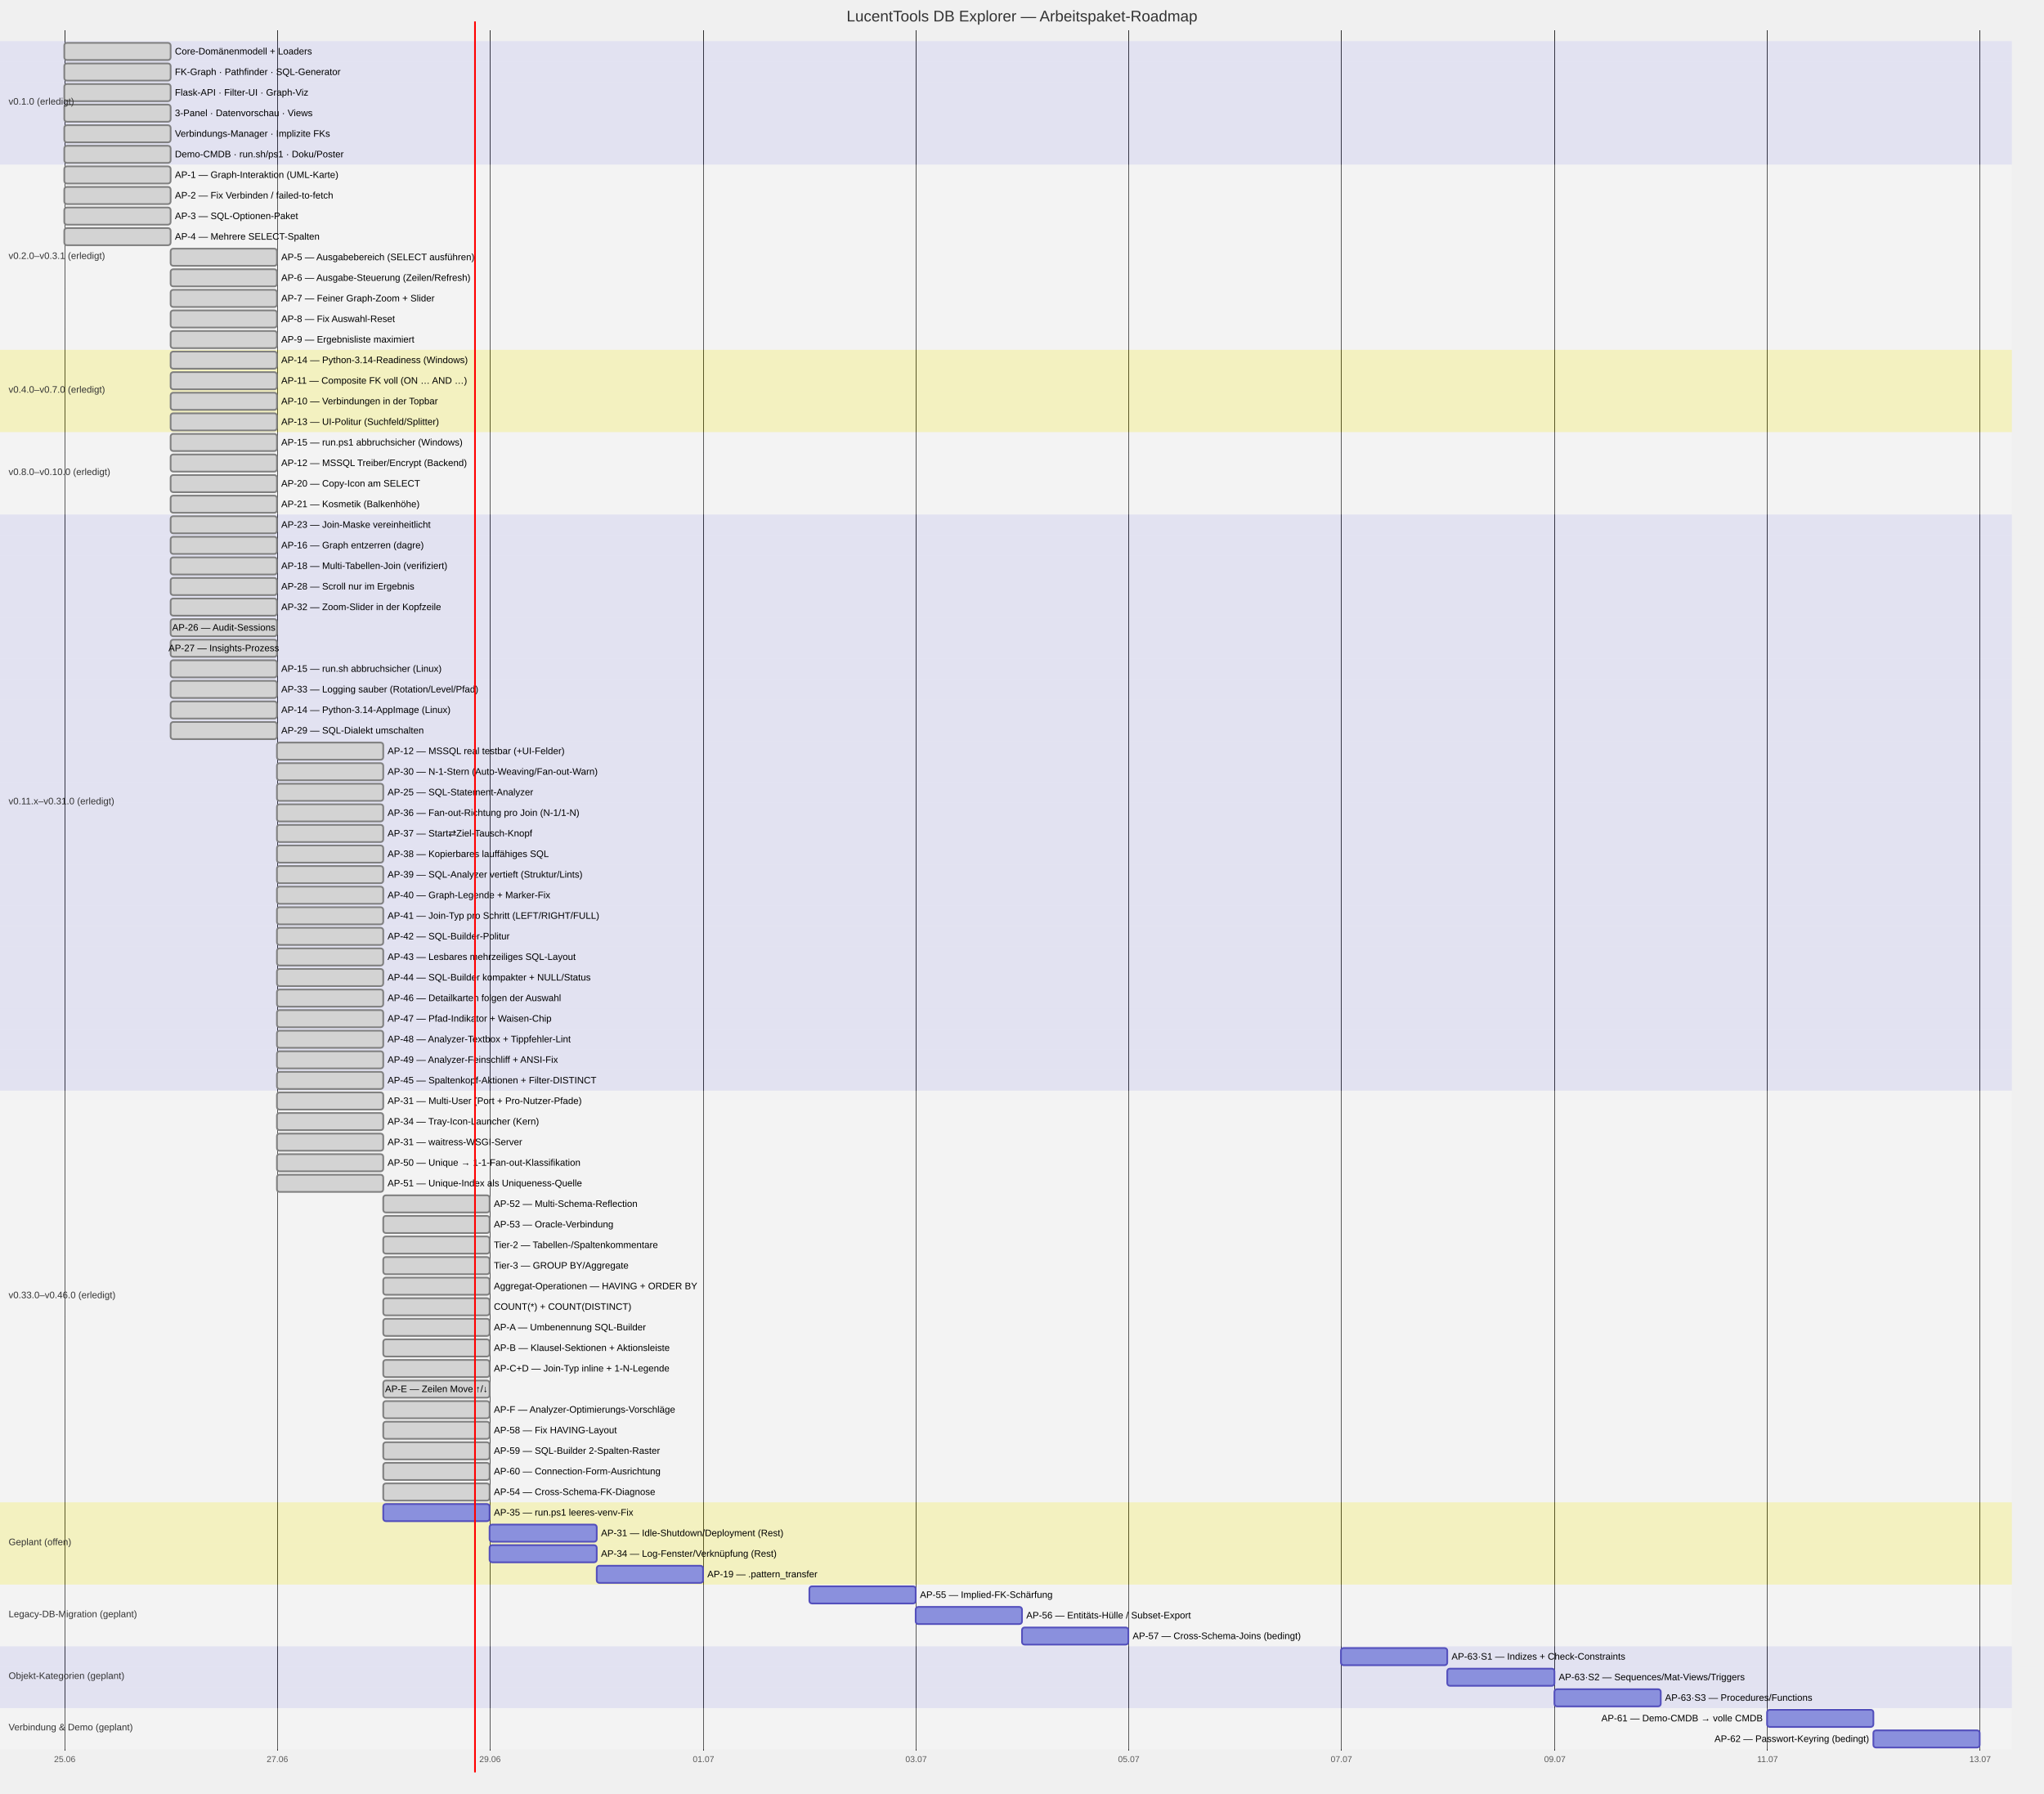
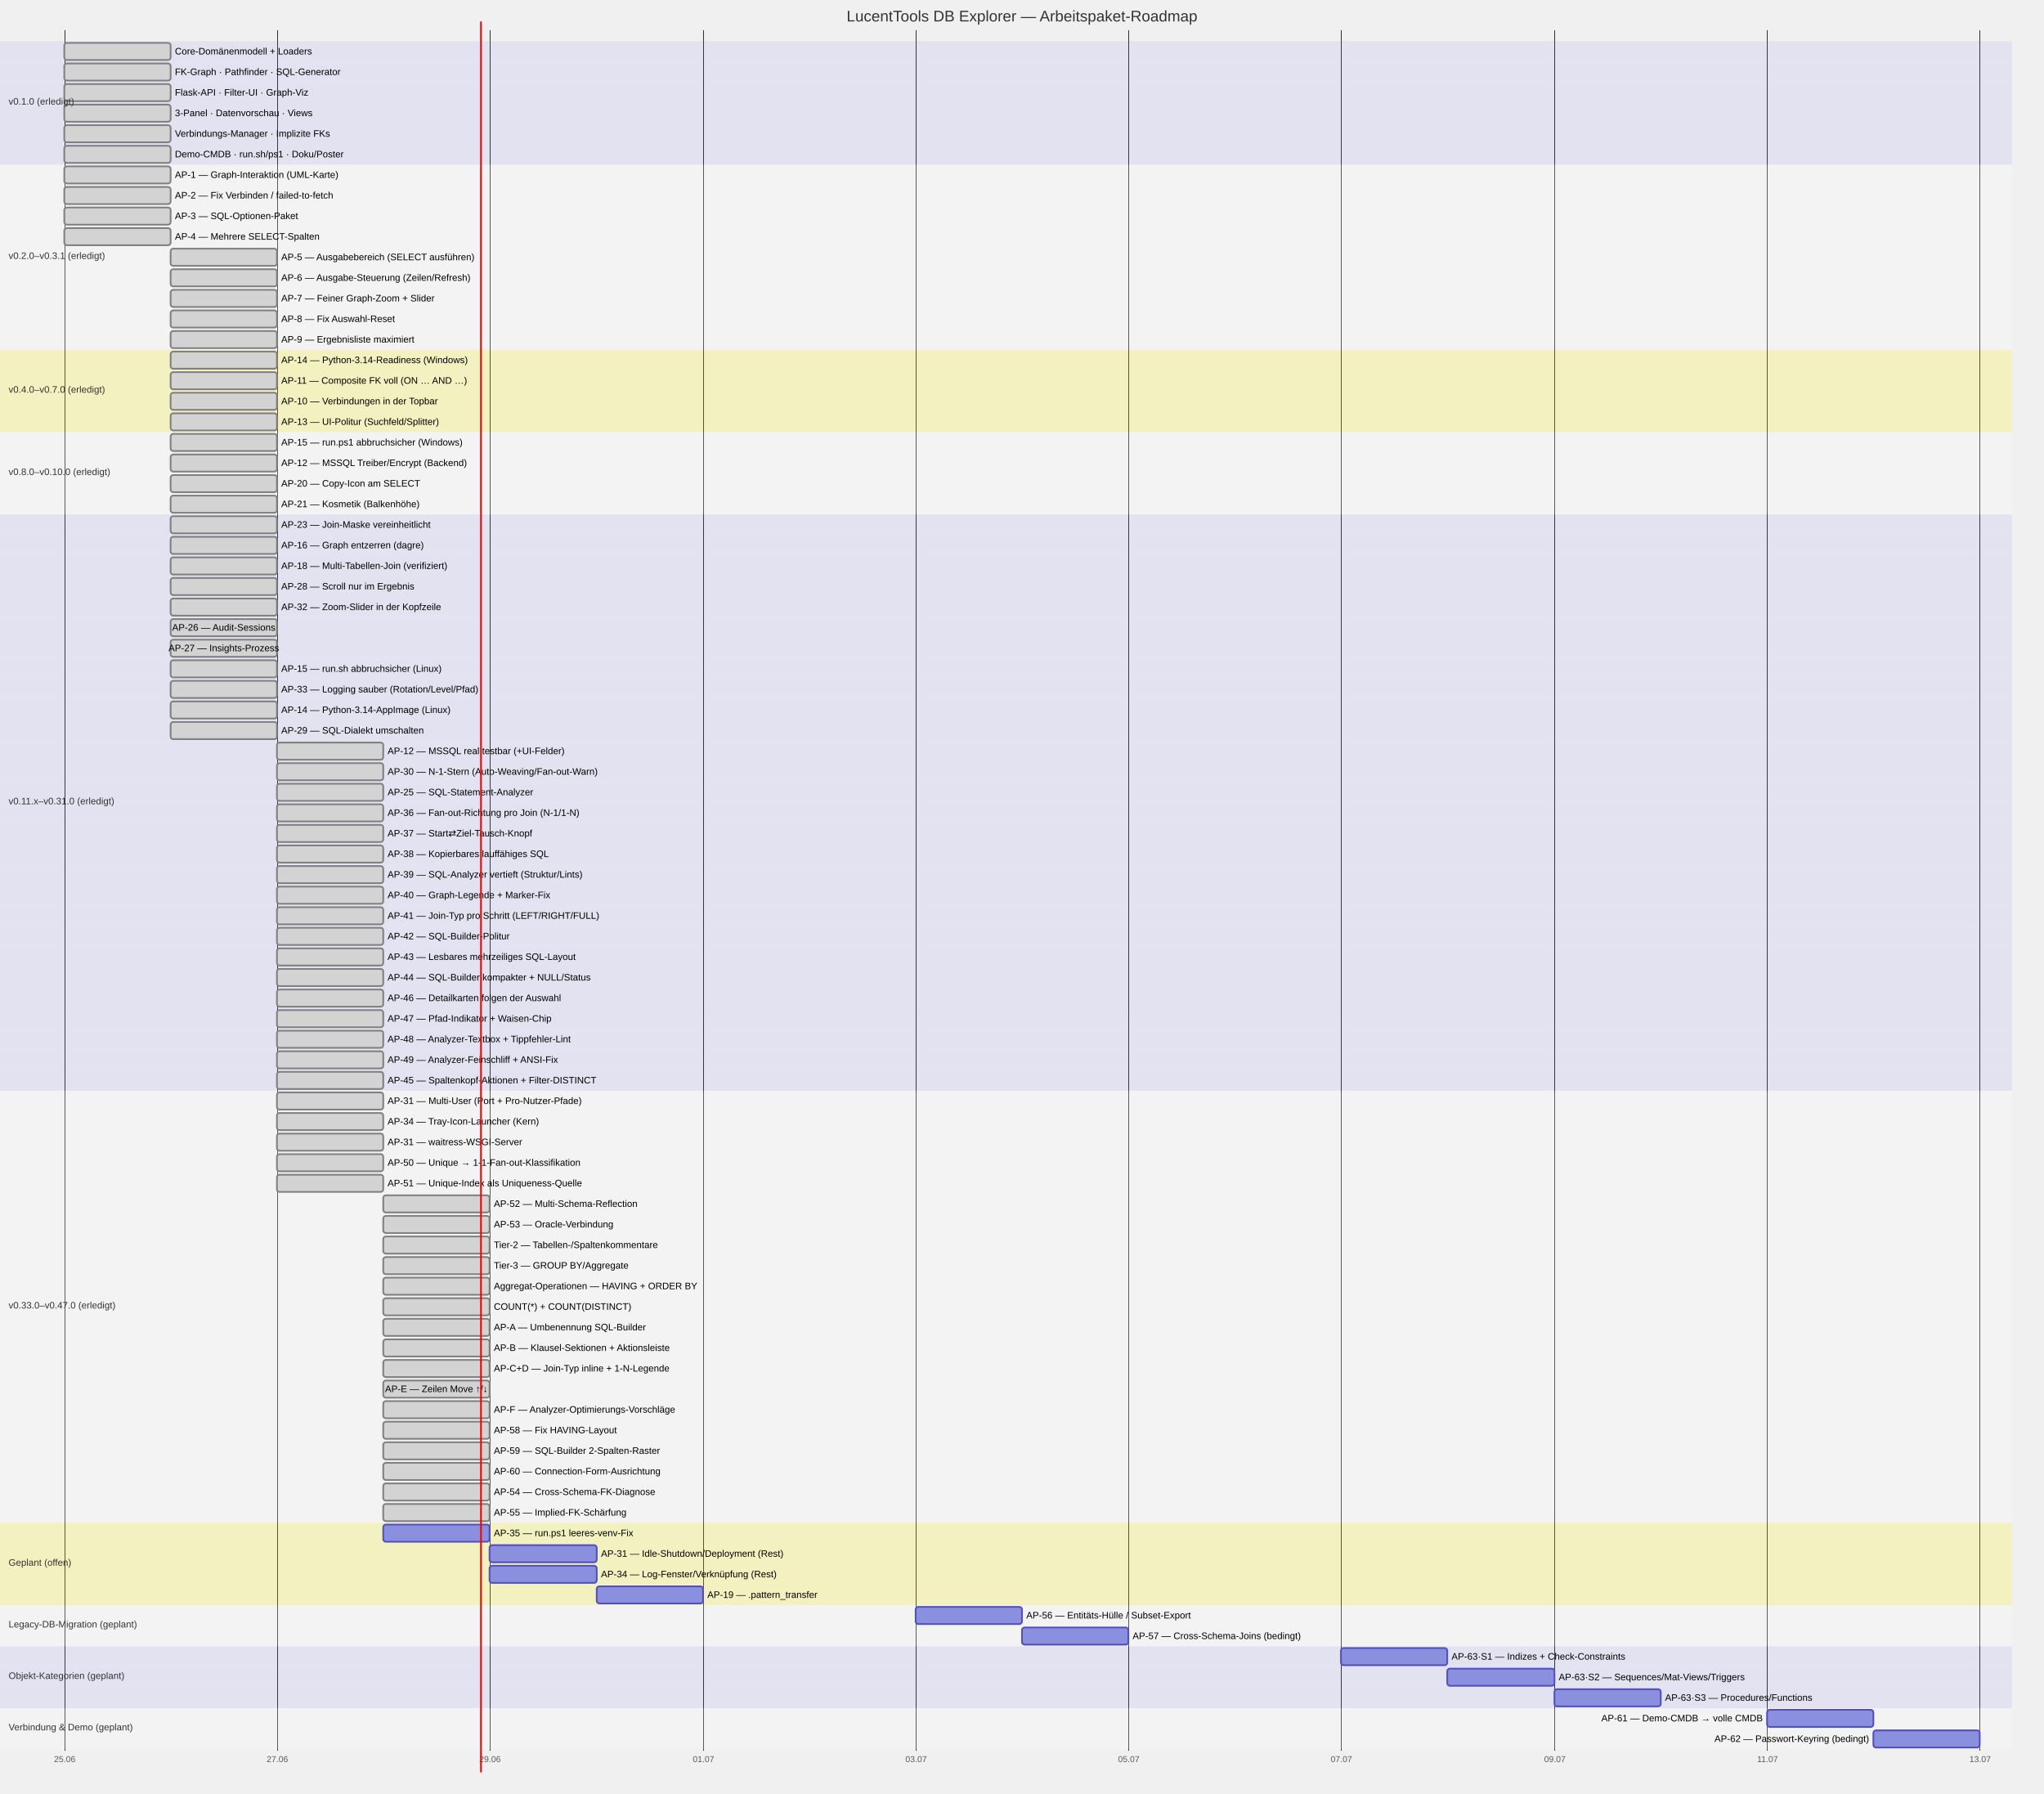
<svg xmlns="http://www.w3.org/2000/svg" id="my-svg" width="2384" viewBox="0 0 2384 2092" style="max-width: 2384px; background-color: transparent;" role="graphics-document document" aria-roledescription="gantt">
  <style>#my-svg{font-family:"trebuchet ms",verdana,arial,sans-serif;font-size:16px;fill:#333;}@keyframes edge-animation-frame{from{stroke-dashoffset:0;}}@keyframes dash{to{stroke-dashoffset:0;}}#my-svg .edge-animation-slow{stroke-dasharray:9,5!important;stroke-dashoffset:900;animation:dash 50s linear infinite;stroke-linecap:round;}#my-svg .edge-animation-fast{stroke-dasharray:9,5!important;stroke-dashoffset:900;animation:dash 20s linear infinite;stroke-linecap:round;}#my-svg .error-icon{fill:#552222;}#my-svg .error-text{fill:#552222;stroke:#552222;}#my-svg .edge-thickness-normal{stroke-width:1px;}#my-svg .edge-thickness-thick{stroke-width:3.5px;}#my-svg .edge-pattern-solid{stroke-dasharray:0;}#my-svg .edge-thickness-invisible{stroke-width:0;fill:none;}#my-svg .edge-pattern-dashed{stroke-dasharray:3;}#my-svg .edge-pattern-dotted{stroke-dasharray:2;}#my-svg .marker{fill:#333333;stroke:#333333;}#my-svg .marker.cross{stroke:#333333;}#my-svg svg{font-family:"trebuchet ms",verdana,arial,sans-serif;font-size:16px;}#my-svg p{margin:0;}#my-svg .mermaid-main-font{font-family:"trebuchet ms",verdana,arial,sans-serif;}#my-svg .exclude-range{fill:#eeeeee;}#my-svg .section{stroke:none;opacity:0.2;}#my-svg .section0{fill:rgba(102, 102, 255, 0.49);}#my-svg .section2{fill:#fff400;}#my-svg .section1,#my-svg .section3{fill:white;opacity:0.2;}#my-svg .sectionTitle0{fill:#333;}#my-svg .sectionTitle1{fill:#333;}#my-svg .sectionTitle2{fill:#333;}#my-svg .sectionTitle3{fill:#333;}#my-svg .sectionTitle{text-anchor:start;font-family:"trebuchet ms",verdana,arial,sans-serif;}#my-svg .grid .tick{stroke:lightgrey;opacity:0.8;shape-rendering:crispEdges;}#my-svg .grid .tick text{font-family:"trebuchet ms",verdana,arial,sans-serif;fill:#333;}#my-svg .grid path{stroke-width:0;}#my-svg .today{fill:none;stroke:red;stroke-width:2px;}#my-svg .task{stroke-width:2;}#my-svg .taskText{text-anchor:middle;font-family:"trebuchet ms",verdana,arial,sans-serif;}#my-svg .taskTextOutsideRight{fill:black;text-anchor:start;font-family:"trebuchet ms",verdana,arial,sans-serif;}#my-svg .taskTextOutsideLeft{fill:black;text-anchor:end;}#my-svg .task.clickable{cursor:pointer;}#my-svg .taskText.clickable{cursor:pointer;fill:#003163!important;font-weight:bold;}#my-svg .taskTextOutsideLeft.clickable{cursor:pointer;fill:#003163!important;font-weight:bold;}#my-svg .taskTextOutsideRight.clickable{cursor:pointer;fill:#003163!important;font-weight:bold;}#my-svg .taskText0,#my-svg .taskText1,#my-svg .taskText2,#my-svg .taskText3{fill:white;}#my-svg .task0,#my-svg .task1,#my-svg .task2,#my-svg .task3{fill:#8a90dd;stroke:#534fbc;}#my-svg .taskTextOutside0,#my-svg .taskTextOutside2{fill:black;}#my-svg .taskTextOutside1,#my-svg .taskTextOutside3{fill:black;}#my-svg .active0,#my-svg .active1,#my-svg .active2,#my-svg .active3{fill:#bfc7ff;stroke:#534fbc;}#my-svg .activeText0,#my-svg .activeText1,#my-svg .activeText2,#my-svg .activeText3{fill:black!important;}#my-svg .done0,#my-svg .done1,#my-svg .done2,#my-svg .done3{stroke:grey;fill:lightgrey;stroke-width:2;}#my-svg .doneText0,#my-svg .doneText1,#my-svg .doneText2,#my-svg .doneText3{fill:black!important;}#my-svg .doneText0.taskTextOutsideLeft,#my-svg .doneText0.taskTextOutsideRight,#my-svg .doneText1.taskTextOutsideLeft,#my-svg .doneText1.taskTextOutsideRight,#my-svg .doneText2.taskTextOutsideLeft,#my-svg .doneText2.taskTextOutsideRight,#my-svg .doneText3.taskTextOutsideLeft,#my-svg .doneText3.taskTextOutsideRight{fill:black!important;}#my-svg .crit0,#my-svg .crit1,#my-svg .crit2,#my-svg .crit3{stroke:#ff8888;fill:red;stroke-width:2;}#my-svg .activeCrit0,#my-svg .activeCrit1,#my-svg .activeCrit2,#my-svg .activeCrit3{stroke:#ff8888;fill:#bfc7ff;stroke-width:2;}#my-svg .doneCrit0,#my-svg .doneCrit1,#my-svg .doneCrit2,#my-svg .doneCrit3{stroke:#ff8888;fill:lightgrey;stroke-width:2;cursor:pointer;shape-rendering:crispEdges;}#my-svg .milestone{transform:rotate(45deg) scale(0.8,0.8);}#my-svg .milestoneText{font-style:italic;}#my-svg .doneCritText0,#my-svg .doneCritText1,#my-svg .doneCritText2,#my-svg .doneCritText3{fill:black!important;}#my-svg .doneCritText0.taskTextOutsideLeft,#my-svg .doneCritText0.taskTextOutsideRight,#my-svg .doneCritText1.taskTextOutsideLeft,#my-svg .doneCritText1.taskTextOutsideRight,#my-svg .doneCritText2.taskTextOutsideLeft,#my-svg .doneCritText2.taskTextOutsideRight,#my-svg .doneCritText3.taskTextOutsideLeft,#my-svg .doneCritText3.taskTextOutsideRight{fill:black!important;}#my-svg .vert{stroke:navy;}#my-svg .vertText{font-size:15px;text-anchor:middle;fill:navy!important;}#my-svg .activeCritText0,#my-svg .activeCritText1,#my-svg .activeCritText2,#my-svg .activeCritText3{fill:black!important;}#my-svg .titleText{text-anchor:middle;font-size:18px;fill:#333;font-family:"trebuchet ms",verdana,arial,sans-serif;}#my-svg .node .neo-node{stroke:#9370DB;}#my-svg [data-look="neo"].node rect,#my-svg [data-look="neo"].cluster rect,#my-svg [data-look="neo"].node polygon{stroke:#9370DB;filter:drop-shadow(1px 2px 2px rgba(185, 185, 185, 1));}#my-svg [data-look="neo"].node path{stroke:#9370DB;stroke-width:1px;}#my-svg [data-look="neo"].node .outer-path{filter:drop-shadow(1px 2px 2px rgba(185, 185, 185, 1));}#my-svg [data-look="neo"].node .neo-line path{stroke:#9370DB;filter:none;}#my-svg [data-look="neo"].node circle{stroke:#9370DB;filter:drop-shadow(1px 2px 2px rgba(185, 185, 185, 1));}#my-svg [data-look="neo"].node circle .state-start{fill:#000000;}#my-svg [data-look="neo"].icon-shape .icon{fill:#9370DB;filter:drop-shadow(1px 2px 2px rgba(185, 185, 185, 1));}#my-svg [data-look="neo"].icon-shape .icon-neo path{stroke:#9370DB;filter:drop-shadow(1px 2px 2px rgba(185, 185, 185, 1));}#my-svg :root{--mermaid-font-family:"trebuchet ms",verdana,arial,sans-serif;}</style>
  <g />
  <g class="grid" transform="translate(75, 2042)" fill="none" font-size="10" font-family="sans-serif" text-anchor="middle">
    <path class="domain" stroke="currentColor" d="M0.5,-2007V0.5H2234.5V-2007" />
    <g class="tick" opacity="1" transform="translate(0.5,0)">
      <line stroke="currentColor" y2="-2007" />
      <text fill="#000" y="3" dy="1em" stroke="none" font-size="10" style="text-anchor: middle;"> 25.06</text>
    </g>
    <g class="tick" opacity="1" transform="translate(248.5,0)">
      <line stroke="currentColor" y2="-2007" />
      <text fill="#000" y="3" dy="1em" stroke="none" font-size="10" style="text-anchor: middle;"> 27.06</text>
    </g>
    <g class="tick" opacity="1" transform="translate(496.5,0)">
      <line stroke="currentColor" y2="-2007" />
      <text fill="#000" y="3" dy="1em" stroke="none" font-size="10" style="text-anchor: middle;"> 29.06</text>
    </g>
    <g class="tick" opacity="1" transform="translate(745.5,0)">
      <line stroke="currentColor" y2="-2007" />
      <text fill="#000" y="3" dy="1em" stroke="none" font-size="10" style="text-anchor: middle;"> 01.07</text>
    </g>
    <g class="tick" opacity="1" transform="translate(993.5,0)">
      <line stroke="currentColor" y2="-2007" />
      <text fill="#000" y="3" dy="1em" stroke="none" font-size="10" style="text-anchor: middle;"> 03.07</text>
    </g>
    <g class="tick" opacity="1" transform="translate(1241.5,0)">
      <line stroke="currentColor" y2="-2007" />
      <text fill="#000" y="3" dy="1em" stroke="none" font-size="10" style="text-anchor: middle;"> 05.07</text>
    </g>
    <g class="tick" opacity="1" transform="translate(1489.5,0)">
      <line stroke="currentColor" y2="-2007" />
      <text fill="#000" y="3" dy="1em" stroke="none" font-size="10" style="text-anchor: middle;"> 07.07</text>
    </g>
    <g class="tick" opacity="1" transform="translate(1738.5,0)">
      <line stroke="currentColor" y2="-2007" />
      <text fill="#000" y="3" dy="1em" stroke="none" font-size="10" style="text-anchor: middle;"> 09.07</text>
    </g>
    <g class="tick" opacity="1" transform="translate(1986.5,0)">
      <line stroke="currentColor" y2="-2007" />
      <text fill="#000" y="3" dy="1em" stroke="none" font-size="10" style="text-anchor: middle;"> 11.07</text>
    </g>
    <g class="tick" opacity="1" transform="translate(2234.5,0)">
      <line stroke="currentColor" y2="-2007" />
      <text fill="#000" y="3" dy="1em" stroke="none" font-size="10" style="text-anchor: middle;"> 13.07</text>
    </g>
  </g>
  <g>
    <rect x="0" y="48" width="2346.5" height="24" class="section section0" />
    <rect x="0" y="72" width="2346.5" height="24" class="section section0" />
    <rect x="0" y="96" width="2346.5" height="24" class="section section0" />
    <rect x="0" y="120" width="2346.5" height="24" class="section section0" />
    <rect x="0" y="144" width="2346.5" height="24" class="section section0" />
    <rect x="0" y="168" width="2346.5" height="24" class="section section0" />
    <rect x="0" y="192" width="2346.5" height="24" class="section section1" />
    <rect x="0" y="216" width="2346.5" height="24" class="section section1" />
    <rect x="0" y="240" width="2346.5" height="24" class="section section1" />
    <rect x="0" y="264" width="2346.5" height="24" class="section section1" />
    <rect x="0" y="288" width="2346.5" height="24" class="section section1" />
    <rect x="0" y="312" width="2346.5" height="24" class="section section1" />
    <rect x="0" y="336" width="2346.5" height="24" class="section section1" />
    <rect x="0" y="360" width="2346.5" height="24" class="section section1" />
    <rect x="0" y="384" width="2346.5" height="24" class="section section1" />
    <rect x="0" y="408" width="2346.5" height="24" class="section section2" />
    <rect x="0" y="432" width="2346.5" height="24" class="section section2" />
    <rect x="0" y="456" width="2346.5" height="24" class="section section2" />
    <rect x="0" y="480" width="2346.5" height="24" class="section section2" />
    <rect x="0" y="504" width="2346.5" height="24" class="section section3" />
    <rect x="0" y="528" width="2346.5" height="24" class="section section3" />
    <rect x="0" y="552" width="2346.5" height="24" class="section section3" />
    <rect x="0" y="576" width="2346.5" height="24" class="section section3" />
    <rect x="0" y="600" width="2346.5" height="24" class="section section0" />
    <rect x="0" y="624" width="2346.5" height="24" class="section section0" />
    <rect x="0" y="648" width="2346.5" height="24" class="section section0" />
    <rect x="0" y="672" width="2346.5" height="24" class="section section0" />
    <rect x="0" y="696" width="2346.5" height="24" class="section section0" />
    <rect x="0" y="720" width="2346.5" height="24" class="section section0" />
    <rect x="0" y="744" width="2346.5" height="24" class="section section0" />
    <rect x="0" y="768" width="2346.5" height="24" class="section section0" />
    <rect x="0" y="792" width="2346.5" height="24" class="section section0" />
    <rect x="0" y="816" width="2346.5" height="24" class="section section0" />
    <rect x="0" y="840" width="2346.5" height="24" class="section section0" />
    <rect x="0" y="864" width="2346.5" height="24" class="section section0" />
    <rect x="0" y="888" width="2346.5" height="24" class="section section0" />
    <rect x="0" y="912" width="2346.5" height="24" class="section section0" />
    <rect x="0" y="936" width="2346.5" height="24" class="section section0" />
    <rect x="0" y="960" width="2346.5" height="24" class="section section0" />
    <rect x="0" y="984" width="2346.5" height="24" class="section section0" />
    <rect x="0" y="1008" width="2346.5" height="24" class="section section0" />
    <rect x="0" y="1032" width="2346.5" height="24" class="section section0" />
    <rect x="0" y="1056" width="2346.5" height="24" class="section section0" />
    <rect x="0" y="1080" width="2346.5" height="24" class="section section0" />
    <rect x="0" y="1104" width="2346.5" height="24" class="section section0" />
    <rect x="0" y="1128" width="2346.5" height="24" class="section section0" />
    <rect x="0" y="1152" width="2346.5" height="24" class="section section0" />
    <rect x="0" y="1176" width="2346.5" height="24" class="section section0" />
    <rect x="0" y="1200" width="2346.5" height="24" class="section section0" />
    <rect x="0" y="1224" width="2346.5" height="24" class="section section0" />
    <rect x="0" y="1248" width="2346.5" height="24" class="section section0" />
    <rect x="0" y="1272" width="2346.5" height="24" class="section section1" />
    <rect x="0" y="1296" width="2346.5" height="24" class="section section1" />
    <rect x="0" y="1320" width="2346.5" height="24" class="section section1" />
    <rect x="0" y="1344" width="2346.5" height="24" class="section section1" />
    <rect x="0" y="1368" width="2346.5" height="24" class="section section1" />
    <rect x="0" y="1392" width="2346.5" height="24" class="section section1" />
    <rect x="0" y="1416" width="2346.5" height="24" class="section section1" />
    <rect x="0" y="1440" width="2346.5" height="24" class="section section1" />
    <rect x="0" y="1464" width="2346.5" height="24" class="section section1" />
    <rect x="0" y="1488" width="2346.5" height="24" class="section section1" />
    <rect x="0" y="1512" width="2346.5" height="24" class="section section1" />
    <rect x="0" y="1536" width="2346.5" height="24" class="section section1" />
    <rect x="0" y="1560" width="2346.5" height="24" class="section section1" />
    <rect x="0" y="1584" width="2346.5" height="24" class="section section1" />
    <rect x="0" y="1608" width="2346.5" height="24" class="section section1" />
    <rect x="0" y="1632" width="2346.5" height="24" class="section section1" />
    <rect x="0" y="1656" width="2346.5" height="24" class="section section1" />
    <rect x="0" y="1680" width="2346.5" height="24" class="section section1" />
    <rect x="0" y="1704" width="2346.5" height="24" class="section section1" />
    <rect x="0" y="1728" width="2346.5" height="24" class="section section1" />
-     <rect x="0" y="1752" width="2346.5" height="24" class="section section2" />
+     <rect x="0" y="1752" width="2346.5" height="24" class="section section1" />
    <rect x="0" y="1776" width="2346.5" height="24" class="section section2" />
    <rect x="0" y="1800" width="2346.5" height="24" class="section section2" />
    <rect x="0" y="1824" width="2346.5" height="24" class="section section2" />
-     <rect x="0" y="1848" width="2346.5" height="24" class="section section3" />
+     <rect x="0" y="1848" width="2346.5" height="24" class="section section2" />
    <rect x="0" y="1872" width="2346.5" height="24" class="section section3" />
    <rect x="0" y="1896" width="2346.5" height="24" class="section section3" />
    <rect x="0" y="1920" width="2346.5" height="24" class="section section0" />
    <rect x="0" y="1944" width="2346.5" height="24" class="section section0" />
    <rect x="0" y="1968" width="2346.5" height="24" class="section section0" />
    <rect x="0" y="1992" width="2346.5" height="24" class="section section1" />
    <rect x="0" y="2016" width="2346.5" height="24" class="section section1" />
  </g>
  <g>
    <rect id="my-svg-d1" rx="3" ry="3" x="75" y="50" width="124" height="20" transform-origin="137px 60px" class="task done0" />
    <rect id="my-svg-d2" rx="3" ry="3" x="75" y="74" width="124" height="20" transform-origin="137px 84px" class="task done0" />
    <rect id="my-svg-d3" rx="3" ry="3" x="75" y="98" width="124" height="20" transform-origin="137px 108px" class="task done0" />
    <rect id="my-svg-d4" rx="3" ry="3" x="75" y="122" width="124" height="20" transform-origin="137px 132px" class="task done0" />
    <rect id="my-svg-d5" rx="3" ry="3" x="75" y="146" width="124" height="20" transform-origin="137px 156px" class="task done0" />
    <rect id="my-svg-d6" rx="3" ry="3" x="75" y="170" width="124" height="20" transform-origin="137px 180px" class="task done0" />
    <rect id="my-svg-a1" rx="3" ry="3" x="75" y="194" width="124" height="20" transform-origin="137px 204px" class="task done1" />
    <rect id="my-svg-a2" rx="3" ry="3" x="75" y="218" width="124" height="20" transform-origin="137px 228px" class="task done1" />
    <rect id="my-svg-a3" rx="3" ry="3" x="75" y="242" width="124" height="20" transform-origin="137px 252px" class="task done1" />
    <rect id="my-svg-a4" rx="3" ry="3" x="75" y="266" width="124" height="20" transform-origin="137px 276px" class="task done1" />
    <rect id="my-svg-a5" rx="3" ry="3" x="199" y="290" width="124" height="20" transform-origin="261px 300px" class="task done1" />
    <rect id="my-svg-a6" rx="3" ry="3" x="199" y="314" width="124" height="20" transform-origin="261px 324px" class="task done1" />
    <rect id="my-svg-a7" rx="3" ry="3" x="199" y="338" width="124" height="20" transform-origin="261px 348px" class="task done1" />
    <rect id="my-svg-a8" rx="3" ry="3" x="199" y="362" width="124" height="20" transform-origin="261px 372px" class="task done1" />
    <rect id="my-svg-a9" rx="3" ry="3" x="199" y="386" width="124" height="20" transform-origin="261px 396px" class="task done1" />
    <rect id="my-svg-b1" rx="3" ry="3" x="199" y="410" width="124" height="20" transform-origin="261px 420px" class="task done2" />
    <rect id="my-svg-b2" rx="3" ry="3" x="199" y="434" width="124" height="20" transform-origin="261px 444px" class="task done2" />
    <rect id="my-svg-b3" rx="3" ry="3" x="199" y="458" width="124" height="20" transform-origin="261px 468px" class="task done2" />
    <rect id="my-svg-b4" rx="3" ry="3" x="199" y="482" width="124" height="20" transform-origin="261px 492px" class="task done2" />
    <rect id="my-svg-c1" rx="3" ry="3" x="199" y="506" width="124" height="20" transform-origin="261px 516px" class="task done3" />
    <rect id="my-svg-c2" rx="3" ry="3" x="199" y="530" width="124" height="20" transform-origin="261px 540px" class="task done3" />
    <rect id="my-svg-c3" rx="3" ry="3" x="199" y="554" width="124" height="20" transform-origin="261px 564px" class="task done3" />
    <rect id="my-svg-c4" rx="3" ry="3" x="199" y="578" width="124" height="20" transform-origin="261px 588px" class="task done3" />
    <rect id="my-svg-e1" rx="3" ry="3" x="199" y="602" width="124" height="20" transform-origin="261px 612px" class="task done0" />
    <rect id="my-svg-e2" rx="3" ry="3" x="199" y="626" width="124" height="20" transform-origin="261px 636px" class="task done0" />
    <rect id="my-svg-e3" rx="3" ry="3" x="199" y="650" width="124" height="20" transform-origin="261px 660px" class="task done0" />
    <rect id="my-svg-e4" rx="3" ry="3" x="199" y="674" width="124" height="20" transform-origin="261px 684px" class="task done0" />
    <rect id="my-svg-e5" rx="3" ry="3" x="199" y="698" width="124" height="20" transform-origin="261px 708px" class="task done0" />
    <rect id="my-svg-e6" rx="3" ry="3" x="199" y="722" width="124" height="20" transform-origin="261px 732px" class="task done0" />
    <rect id="my-svg-e7" rx="3" ry="3" x="199" y="746" width="124" height="20" transform-origin="261px 756px" class="task done0" />
    <rect id="my-svg-e8" rx="3" ry="3" x="199" y="770" width="124" height="20" transform-origin="261px 780px" class="task done0" />
    <rect id="my-svg-e9" rx="3" ry="3" x="199" y="794" width="124" height="20" transform-origin="261px 804px" class="task done0" />
    <rect id="my-svg-e10" rx="3" ry="3" x="199" y="818" width="124" height="20" transform-origin="261px 828px" class="task done0" />
    <rect id="my-svg-e11" rx="3" ry="3" x="199" y="842" width="124" height="20" transform-origin="261px 852px" class="task done0" />
    <rect id="my-svg-e12" rx="3" ry="3" x="323" y="866" width="124" height="20" transform-origin="385px 876px" class="task done0" />
    <rect id="my-svg-e13" rx="3" ry="3" x="323" y="890" width="124" height="20" transform-origin="385px 900px" class="task done0" />
    <rect id="my-svg-e14" rx="3" ry="3" x="323" y="914" width="124" height="20" transform-origin="385px 924px" class="task done0" />
    <rect id="my-svg-e15" rx="3" ry="3" x="323" y="938" width="124" height="20" transform-origin="385px 948px" class="task done0" />
    <rect id="my-svg-e16" rx="3" ry="3" x="323" y="962" width="124" height="20" transform-origin="385px 972px" class="task done0" />
    <rect id="my-svg-e17" rx="3" ry="3" x="323" y="986" width="124" height="20" transform-origin="385px 996px" class="task done0" />
    <rect id="my-svg-e18" rx="3" ry="3" x="323" y="1010" width="124" height="20" transform-origin="385px 1020px" class="task done0" />
    <rect id="my-svg-e19" rx="3" ry="3" x="323" y="1034" width="124" height="20" transform-origin="385px 1044px" class="task done0" />
    <rect id="my-svg-e20" rx="3" ry="3" x="323" y="1058" width="124" height="20" transform-origin="385px 1068px" class="task done0" />
    <rect id="my-svg-e21" rx="3" ry="3" x="323" y="1082" width="124" height="20" transform-origin="385px 1092px" class="task done0" />
    <rect id="my-svg-e22" rx="3" ry="3" x="323" y="1106" width="124" height="20" transform-origin="385px 1116px" class="task done0" />
    <rect id="my-svg-e23" rx="3" ry="3" x="323" y="1130" width="124" height="20" transform-origin="385px 1140px" class="task done0" />
    <rect id="my-svg-e24" rx="3" ry="3" x="323" y="1154" width="124" height="20" transform-origin="385px 1164px" class="task done0" />
    <rect id="my-svg-e25" rx="3" ry="3" x="323" y="1178" width="124" height="20" transform-origin="385px 1188px" class="task done0" />
    <rect id="my-svg-e26" rx="3" ry="3" x="323" y="1202" width="124" height="20" transform-origin="385px 1212px" class="task done0" />
    <rect id="my-svg-e27" rx="3" ry="3" x="323" y="1226" width="124" height="20" transform-origin="385px 1236px" class="task done0" />
    <rect id="my-svg-e28" rx="3" ry="3" x="323" y="1250" width="124" height="20" transform-origin="385px 1260px" class="task done0" />
    <rect id="my-svg-f1" rx="3" ry="3" x="323" y="1274" width="124" height="20" transform-origin="385px 1284px" class="task done1" />
    <rect id="my-svg-f2" rx="3" ry="3" x="323" y="1298" width="124" height="20" transform-origin="385px 1308px" class="task done1" />
    <rect id="my-svg-f3" rx="3" ry="3" x="323" y="1322" width="124" height="20" transform-origin="385px 1332px" class="task done1" />
    <rect id="my-svg-f4" rx="3" ry="3" x="323" y="1346" width="124" height="20" transform-origin="385px 1356px" class="task done1" />
    <rect id="my-svg-f5" rx="3" ry="3" x="323" y="1370" width="124" height="20" transform-origin="385px 1380px" class="task done1" />
    <rect id="my-svg-f6" rx="3" ry="3" x="447" y="1394" width="124" height="20" transform-origin="509px 1404px" class="task done1" />
    <rect id="my-svg-f7" rx="3" ry="3" x="447" y="1418" width="124" height="20" transform-origin="509px 1428px" class="task done1" />
    <rect id="my-svg-f8" rx="3" ry="3" x="447" y="1442" width="124" height="20" transform-origin="509px 1452px" class="task done1" />
    <rect id="my-svg-f9" rx="3" ry="3" x="447" y="1466" width="124" height="20" transform-origin="509px 1476px" class="task done1" />
    <rect id="my-svg-f10" rx="3" ry="3" x="447" y="1490" width="124" height="20" transform-origin="509px 1500px" class="task done1" />
    <rect id="my-svg-f11" rx="3" ry="3" x="447" y="1514" width="124" height="20" transform-origin="509px 1524px" class="task done1" />
    <rect id="my-svg-f12" rx="3" ry="3" x="447" y="1538" width="124" height="20" transform-origin="509px 1548px" class="task done1" />
    <rect id="my-svg-f13" rx="3" ry="3" x="447" y="1562" width="124" height="20" transform-origin="509px 1572px" class="task done1" />
    <rect id="my-svg-f14" rx="3" ry="3" x="447" y="1586" width="124" height="20" transform-origin="509px 1596px" class="task done1" />
    <rect id="my-svg-f15" rx="3" ry="3" x="447" y="1610" width="124" height="20" transform-origin="509px 1620px" class="task done1" />
    <rect id="my-svg-f16" rx="3" ry="3" x="447" y="1634" width="124" height="20" transform-origin="509px 1644px" class="task done1" />
    <rect id="my-svg-f17" rx="3" ry="3" x="447" y="1658" width="124" height="20" transform-origin="509px 1668px" class="task done1" />
    <rect id="my-svg-f18" rx="3" ry="3" x="447" y="1682" width="124" height="20" transform-origin="509px 1692px" class="task done1" />
    <rect id="my-svg-f19" rx="3" ry="3" x="447" y="1706" width="124" height="20" transform-origin="509px 1716px" class="task done1" />
    <rect id="my-svg-f20" rx="3" ry="3" x="447" y="1730" width="124" height="20" transform-origin="509px 1740px" class="task done1" />
-     <rect id="my-svg-p3" rx="3" ry="3" x="447" y="1754" width="124" height="20" transform-origin="509px 1764px" class="task task2" />
-     <rect id="my-svg-p5" rx="3" ry="3" x="571" y="1778" width="125" height="20" transform-origin="633.5px 1788px" class="task task2" />
-     <rect id="my-svg-p6" rx="3" ry="3" x="571" y="1802" width="125" height="20" transform-origin="633.5px 1812px" class="task task2" />
-     <rect id="my-svg-p11" rx="3" ry="3" x="696" y="1826" width="124" height="20" transform-origin="758px 1836px" class="task task2" />
-     <rect id="my-svg-p21" rx="3" ry="3" x="944" y="1850" width="124" height="20" transform-origin="1006px 1860px" class="task task3" />
+     <rect id="my-svg-f21" rx="3" ry="3" x="447" y="1754" width="124" height="20" transform-origin="509px 1764px" class="task done1" />
+     <rect id="my-svg-p3" rx="3" ry="3" x="447" y="1778" width="124" height="20" transform-origin="509px 1788px" class="task task2" />
+     <rect id="my-svg-p5" rx="3" ry="3" x="571" y="1802" width="125" height="20" transform-origin="633.5px 1812px" class="task task2" />
+     <rect id="my-svg-p6" rx="3" ry="3" x="571" y="1826" width="125" height="20" transform-origin="633.5px 1836px" class="task task2" />
+     <rect id="my-svg-p11" rx="3" ry="3" x="696" y="1850" width="124" height="20" transform-origin="758px 1860px" class="task task2" />
    <rect id="my-svg-p22" rx="3" ry="3" x="1068" y="1874" width="124" height="20" transform-origin="1130px 1884px" class="task task3" />
    <rect id="my-svg-p23" rx="3" ry="3" x="1192" y="1898" width="124" height="20" transform-origin="1254px 1908px" class="task task3" />
    <rect id="my-svg-p30" rx="3" ry="3" x="1564" y="1922" width="124" height="20" transform-origin="1626px 1932px" class="task task0" />
    <rect id="my-svg-p31" rx="3" ry="3" x="1688" y="1946" width="125" height="20" transform-origin="1750.5px 1956px" class="task task0" />
    <rect id="my-svg-p32" rx="3" ry="3" x="1813" y="1970" width="124" height="20" transform-origin="1875px 1980px" class="task task0" />
    <rect id="my-svg-p41" rx="3" ry="3" x="2061" y="1994" width="124" height="20" transform-origin="2123px 2004px" class="task task1" />
    <rect id="my-svg-p42" rx="3" ry="3" x="2185" y="2018" width="124" height="20" transform-origin="2247px 2028px" class="task task1" />
    <text id="my-svg-d1-text" font-size="11" x="204" y="63.5" class="taskTextOutsideRight taskTextOutside0  doneText0 width-157.0771484375">Core-Domänenmodell + Loaders          </text>
    <text id="my-svg-d2-text" font-size="11" x="204" y="87.5" class="taskTextOutsideRight taskTextOutside0  doneText0 width-191.59716796875">FK-Graph · Pathfinder · SQL-Generator </text>
    <text id="my-svg-d3-text" font-size="11" x="204" y="111.5" class="taskTextOutsideRight taskTextOutside0  doneText0 width-155.171875">Flask-API · Filter-UI · Graph-Viz     </text>
    <text id="my-svg-d4-text" font-size="11" x="204" y="135.5" class="taskTextOutsideRight taskTextOutside0  doneText0 width-158.5380859375">3-Panel · Datenvorschau · Views       </text>
    <text id="my-svg-d5-text" font-size="11" x="204" y="159.5" class="taskTextOutsideRight taskTextOutside0  doneText0 width-179.1416015625">Verbindungs-Manager · Implizite FKs   </text>
    <text id="my-svg-d6-text" font-size="11" x="204" y="183.5" class="taskTextOutsideRight taskTextOutside0  doneText0 width-194.73388671875">Demo-CMDB · run.sh/ps1 · Doku/Poster  </text>
    <text id="my-svg-a1-text" font-size="11" x="204" y="207.5" class="taskTextOutsideRight taskTextOutside1  doneText1 width-187.953125">AP-1 — Graph-Interaktion (UML-Karte)        </text>
    <text id="my-svg-a2-text" font-size="11" x="204" y="231.5" class="taskTextOutsideRight taskTextOutside1  doneText1 width-189.296875">AP-2 — Fix Verbinden / failed-to-fetch      </text>
    <text id="my-svg-a3-text" font-size="11" x="204" y="255.5" class="taskTextOutsideRight taskTextOutside1  doneText1 width-136.41455078125">AP-3 — SQL-Optionen-Paket                   </text>
    <text id="my-svg-a4-text" font-size="11" x="204" y="279.5" class="taskTextOutsideRight taskTextOutside1  doneText1 width-156.21875">AP-4 — Mehrere SELECT-Spalten               </text>
    <text id="my-svg-a5-text" font-size="11" x="328" y="303.5" class="taskTextOutsideRight taskTextOutside1  doneText1 width-212.640625">AP-5 — Ausgabebereich (SELECT ausführen)    </text>
    <text id="my-svg-a6-text" font-size="11" x="328" y="327.5" class="taskTextOutsideRight taskTextOutside1  doneText1 width-214.796875">AP-6 — Ausgabe-Steuerung (Zeilen/Refresh)   </text>
    <text id="my-svg-a7-text" font-size="11" x="328" y="351.5" class="taskTextOutsideRight taskTextOutside1  doneText1 width-173.501953125">AP-7 — Feiner Graph-Zoom + Slider           </text>
    <text id="my-svg-a8-text" font-size="11" x="328" y="375.5" class="taskTextOutsideRight taskTextOutside1  doneText1 width-125.8818359375">AP-8 — Fix Auswahl-Reset                    </text>
    <text id="my-svg-a9-text" font-size="11" x="328" y="399.5" class="taskTextOutsideRight taskTextOutside1  doneText1 width-154.16064453125">AP-9 — Ergebnisliste maximiert              </text>
    <text id="my-svg-b1-text" font-size="11" x="328" y="423.5" class="taskTextOutsideRight taskTextOutside2  doneText2 width-208.53125">AP-14 — Python-3.14-Readiness (Windows)     </text>
    <text id="my-svg-b2-text" font-size="11" x="328" y="447.5" class="taskTextOutsideRight taskTextOutside2  doneText2 width-202.59375">AP-11 — Composite FK voll (ON … AND …)      </text>
    <text id="my-svg-b3-text" font-size="11" x="328" y="471.5" class="taskTextOutsideRight taskTextOutside2  doneText2 width-179.13623046875">AP-10 — Verbindungen in der Topbar          </text>
    <text id="my-svg-b4-text" font-size="11" x="328" y="495.5" class="taskTextOutsideRight taskTextOutside2  doneText2 width-185.84375">AP-13 — UI-Politur (Suchfeld/Splitter)      </text>
    <text id="my-svg-c1-text" font-size="11" x="328" y="519.5" class="taskTextOutsideRight taskTextOutside3  doneText3 width-206.4375">AP-15 — run.ps1 abbruchsicher (Windows)     </text>
    <text id="my-svg-c2-text" font-size="11" x="328" y="543.5" class="taskTextOutsideRight taskTextOutside3  doneText3 width-207.84375">AP-12 — MSSQL Treiber/Encrypt (Backend)     </text>
    <text id="my-svg-c3-text" font-size="11" x="328" y="567.5" class="taskTextOutsideRight taskTextOutside3  doneText3 width-149.162109375">AP-20 — Copy-Icon am SELECT                 </text>
    <text id="my-svg-c4-text" font-size="11" x="328" y="591.5" class="taskTextOutsideRight taskTextOutside3  doneText3 width-155.546875">AP-21 — Kosmetik (Balkenhöhe)               </text>
    <text id="my-svg-e1-text" font-size="11" x="328" y="615.5" class="taskTextOutsideRight taskTextOutside0  doneText0 width-173.287109375">AP-23 — Join-Maske vereinheitlicht          </text>
    <text id="my-svg-e2-text" font-size="11" x="328" y="639.5" class="taskTextOutsideRight taskTextOutside0  doneText0 width-163.109375">AP-16 — Graph entzerren (dagre)             </text>
    <text id="my-svg-e3-text" font-size="11" x="328" y="663.5" class="taskTextOutsideRight taskTextOutside0  doneText0 width-197.640625">AP-18 — Multi-Tabellen-Join (verifiziert)   </text>
    <text id="my-svg-e4-text" font-size="11" x="328" y="687.5" class="taskTextOutsideRight taskTextOutside0  doneText0 width-150.77685546875">AP-28 — Scroll nur im Ergebnis              </text>
    <text id="my-svg-e5-text" font-size="11" x="328" y="711.5" class="taskTextOutsideRight taskTextOutside0  doneText0 width-183.1875">AP-32 — Zoom-Slider in der Kopfzeile        </text>
    <text id="my-svg-e6-text" font-size="11" x="261" y="735.5" class="taskText taskText0  doneText0 width-112.70654296875">AP-26 — Audit-Sessions                      </text>
    <text id="my-svg-e7-text" font-size="11" x="261" y="759.5" class="taskText taskText0  doneText0 width-120.41943359375">AP-27 — Insights-Prozess                    </text>
    <text id="my-svg-e8-text" font-size="11" x="328" y="783.5" class="taskTextOutsideRight taskTextOutside0  doneText0 width-183.75">AP-15 — run.sh abbruchsicher (Linux)        </text>
    <text id="my-svg-e9-text" font-size="11" x="328" y="807.5" class="taskTextOutsideRight taskTextOutside0  doneText0 width-228.703125">AP-33 — Logging sauber (Rotation/Level/Pfad) </text>
    <text id="my-svg-e10-text" font-size="11" x="328" y="831.5" class="taskTextOutsideRight taskTextOutside0  doneText0 width-192.046875">AP-14 — Python-3.14-AppImage (Linux)         </text>
    <text id="my-svg-e11-text" font-size="11" x="328" y="855.5" class="taskTextOutsideRight taskTextOutside0  doneText0 width-159.8125">AP-29 — SQL-Dialekt umschalten               </text>
    <text id="my-svg-e12-text" font-size="11" x="452" y="879.5" class="taskTextOutsideRight taskTextOutside0  doneText0 width-197.984375">AP-12 — MSSQL real testbar (+UI-Felder)      </text>
    <text id="my-svg-e13-text" font-size="11" x="452" y="903.5" class="taskTextOutsideRight taskTextOutside0  doneText0 width-241.125">AP-30 — N-1-Stern (Auto-Weaving/Fan-out-Warn) </text>
    <text id="my-svg-e14-text" font-size="11" x="452" y="927.5" class="taskTextOutsideRight taskTextOutside0  doneText0 width-163.7373046875">AP-25 — SQL-Statement-Analyzer               </text>
    <text id="my-svg-e15-text" font-size="11" x="452" y="951.5" class="taskTextOutsideRight taskTextOutside0  doneText0 width-221.765625">AP-36 — Fan-out-Richtung pro Join (N-1/1-N)  </text>
    <text id="my-svg-e16-text" font-size="11" x="452" y="975.5" class="taskTextOutsideRight taskTextOutside0  doneText0 width-164.2294921875">AP-37 — Start⇄Ziel-Tausch-Knopf              </text>
    <text id="my-svg-e17-text" font-size="11" x="452" y="999.5" class="taskTextOutsideRight taskTextOutside0  doneText0 width-180.388671875">AP-38 — Kopierbares lauffähiges SQL          </text>
    <text id="my-svg-e18-text" font-size="11" x="452" y="1023.5" class="taskTextOutsideRight taskTextOutside0  doneText0 width-229.40625">AP-39 — SQL-Analyzer vertieft (Struktur/Lints) </text>
    <text id="my-svg-e19-text" font-size="11" x="452" y="1047.5" class="taskTextOutsideRight taskTextOutside0  doneText0 width-182.83251953125">AP-40 — Graph-Legende + Marker-Fix           </text>
    <text id="my-svg-e20-text" font-size="11" x="452" y="1071.5" class="taskTextOutsideRight taskTextOutside0  doneText0 width-240.8125">AP-41 — Join-Typ pro Schritt (LEFT/RIGHT/FULL) </text>
    <text id="my-svg-e21-text" font-size="11" x="452" y="1095.5" class="taskTextOutsideRight taskTextOutside0  doneText0 width-137.5693359375">AP-42 — SQL-Builder-Politur                 </text>
    <text id="my-svg-e22-text" font-size="11" x="452" y="1119.5" class="taskTextOutsideRight taskTextOutside0  doneText0 width-210.3369140625">AP-43 — Lesbares mehrzeiliges SQL-Layout      </text>
    <text id="my-svg-e23-text" font-size="11" x="452" y="1143.5" class="taskTextOutsideRight taskTextOutside0  doneText0 width-230.50537109375">AP-44 — SQL-Builder kompakter + NULL/Status </text>
    <text id="my-svg-e24-text" font-size="11" x="452" y="1167.5" class="taskTextOutsideRight taskTextOutside0  doneText0 width-200.8125">AP-46 — Detailkarten folgen der Auswahl       </text>
    <text id="my-svg-e25-text" font-size="11" x="452" y="1191.5" class="taskTextOutsideRight taskTextOutside0  doneText0 width-185.6875">AP-47 — Pfad-Indikator + Waisen-Chip         </text>
    <text id="my-svg-e26-text" font-size="11" x="452" y="1215.5" class="taskTextOutsideRight taskTextOutside0  doneText0 width-214.08056640625">AP-48 — Analyzer-Textbox + Tippfehler-Lint   </text>
    <text id="my-svg-e27-text" font-size="11" x="452" y="1239.5" class="taskTextOutsideRight taskTextOutside0  doneText0 width-192.720703125">AP-49 — Analyzer-Feinschliff + ANSI-Fix       </text>
    <text id="my-svg-e28-text" font-size="11" x="452" y="1263.5" class="taskTextOutsideRight taskTextOutside0  doneText0 width-237.23193359375">AP-45 — Spaltenkopf-Aktionen + Filter-DISTINCT </text>
    <text id="my-svg-f1-text" font-size="11" x="452" y="1287.5" class="taskTextOutsideRight taskTextOutside1  doneText1 width-222.1875">AP-31 — Multi-User (Port + Pro-Nutzer-Pfade) </text>
    <text id="my-svg-f2-text" font-size="11" x="452" y="1311.5" class="taskTextOutsideRight taskTextOutside1  doneText1 width-170.640625">AP-34 — Tray-Icon-Launcher (Kern)            </text>
    <text id="my-svg-f3-text" font-size="11" x="452" y="1335.5" class="taskTextOutsideRight taskTextOutside1  doneText1 width-148.7412109375">AP-31 — waitress-WSGI-Server                 </text>
    <text id="my-svg-f4-text" font-size="11" x="452" y="1359.5" class="taskTextOutsideRight taskTextOutside1  doneText1 width-221.828125">AP-50 — Unique → 1-1-Fan-out-Klassifikation  </text>
    <text id="my-svg-f5-text" font-size="11" x="452" y="1383.5" class="taskTextOutsideRight taskTextOutside1  doneText1 width-219.484375">AP-51 — Unique-Index als Uniqueness-Quelle   </text>
    <text id="my-svg-f6-text" font-size="11" x="576" y="1407.5" class="taskTextOutsideRight taskTextOutside1  doneText1 width-163.328125">AP-52 — Multi-Schema-Reflection              </text>
    <text id="my-svg-f7-text" font-size="11" x="576" y="1431.5" class="taskTextOutsideRight taskTextOutside1  doneText1 width-134.5517578125">AP-53 — Oracle-Verbindung                    </text>
    <text id="my-svg-f8-text" font-size="11" x="576" y="1455.5" class="taskTextOutsideRight taskTextOutside1  doneText1 width-193.84375">Tier-2 — Tabellen-/Spaltenkommentare         </text>
    <text id="my-svg-f9-text" font-size="11" x="576" y="1479.5" class="taskTextOutsideRight taskTextOutside1  doneText1 width-149.234375">Tier-3 — GROUP BY/Aggregate                  </text>
    <text id="my-svg-f10-text" font-size="11" x="576" y="1503.5" class="taskTextOutsideRight taskTextOutside1  doneText1 width-221.72021484375">Aggregat-Operationen — HAVING + ORDER BY     </text>
    <text id="my-svg-f11-text" font-size="11" x="576" y="1527.5" class="taskTextOutsideRight taskTextOutside1  doneText1 width-146.1875">COUNT(*) + COUNT(DISTINCT)                   </text>
    <text id="my-svg-f12-text" font-size="11" x="576" y="1551.5" class="taskTextOutsideRight taskTextOutside1  doneText1 width-168.603515625">AP-A — Umbenennung SQL-Builder               </text>
    <text id="my-svg-f13-text" font-size="11" x="576" y="1575.5" class="taskTextOutsideRight taskTextOutside1  doneText1 width-199.84375">AP-B — Klausel-Sektionen + Aktionsleiste     </text>
    <text id="my-svg-f14-text" font-size="11" x="576" y="1599.5" class="taskTextOutsideRight taskTextOutside1  doneText1 width-196.8125">AP-C+D — Join-Typ inline + 1-N-Legende       </text>
    <text id="my-svg-f15-text" font-size="11" x="509" y="1623.5" class="taskText taskText1  doneText1 width-116.203125">AP-E — Zeilen Move ↑/↓                        </text>
    <text id="my-svg-f16-text" font-size="11" x="576" y="1647.5" class="taskTextOutsideRight taskTextOutside1  doneText1 width-205.015625">AP-F — Analyzer-Optimierungs-Vorschläge      </text>
    <text id="my-svg-f17-text" font-size="11" x="576" y="1671.5" class="taskTextOutsideRight taskTextOutside1  doneText1 width-135.06640625">AP-58 — Fix HAVING-Layout                    </text>
    <text id="my-svg-f18-text" font-size="11" x="576" y="1695.5" class="taskTextOutsideRight taskTextOutside1  doneText1 width-186.22607421875">AP-59 — SQL-Builder 2-Spalten-Raster        </text>
    <text id="my-svg-f19-text" font-size="11" x="576" y="1719.5" class="taskTextOutsideRight taskTextOutside1  doneText1 width-189.626953125">AP-60 — Connection-Form-Ausrichtung         </text>
    <text id="my-svg-f20-text" font-size="11" x="576" y="1743.5" class="taskTextOutsideRight taskTextOutside1  doneText1 width-174">AP-54 — Cross-Schema-FK-Diagnose            </text>
-     <text id="my-svg-p3-text" font-size="11" x="576" y="1767.5" class="taskTextOutsideRight taskTextOutside2  width-158.646484375">AP-35 — run.ps1 leeres-venv-Fix             </text>
-     <text id="my-svg-p5-text" font-size="11" x="701" y="1791.5" class="taskTextOutsideRight taskTextOutside2  width-210.15625">AP-31 — Idle-Shutdown/Deployment (Rest)     </text>
-     <text id="my-svg-p6-text" font-size="11" x="701" y="1815.5" class="taskTextOutsideRight taskTextOutside2  width-200.078125">AP-34 — Log-Fenster/Verknüpfung (Rest)      </text>
-     <text id="my-svg-p11-text" font-size="11" x="825" y="1839.5" class="taskTextOutsideRight taskTextOutside2  width-129.57177734375">AP-19 — .pattern_transfer                   </text>
-     <text id="my-svg-p21-text" font-size="11" x="1073" y="1863.5" class="taskTextOutsideRight taskTextOutside3  width-148.806640625">AP-55 — Implied-FK-Schärfung                </text>
+     <text id="my-svg-f21-text" font-size="11" x="576" y="1767.5" class="taskTextOutsideRight taskTextOutside1  doneText1 width-148.806640625">AP-55 — Implied-FK-Schärfung                </text>
+     <text id="my-svg-p3-text" font-size="11" x="576" y="1791.5" class="taskTextOutsideRight taskTextOutside2  width-158.646484375">AP-35 — run.ps1 leeres-venv-Fix             </text>
+     <text id="my-svg-p5-text" font-size="11" x="701" y="1815.5" class="taskTextOutsideRight taskTextOutside2  width-210.15625">AP-31 — Idle-Shutdown/Deployment (Rest)     </text>
+     <text id="my-svg-p6-text" font-size="11" x="701" y="1839.5" class="taskTextOutsideRight taskTextOutside2  width-200.078125">AP-34 — Log-Fenster/Verknüpfung (Rest)      </text>
+     <text id="my-svg-p11-text" font-size="11" x="825" y="1863.5" class="taskTextOutsideRight taskTextOutside2  width-129.57177734375">AP-19 — .pattern_transfer                   </text>
    <text id="my-svg-p22-text" font-size="11" x="1197" y="1887.5" class="taskTextOutsideRight taskTextOutside3  width-192.38134765625">AP-56 — Entitäts-Hülle / Subset-Export      </text>
    <text id="my-svg-p23-text" font-size="11" x="1321" y="1911.5" class="taskTextOutsideRight taskTextOutside3  width-187.734375">AP-57 — Cross-Schema-Joins (bedingt)        </text>
    <text id="my-svg-p30-text" font-size="11" x="1693" y="1935.5" class="taskTextOutsideRight taskTextOutside0  width-193.9013671875">AP-63·S1 — Indizes + Check-Constraints      </text>
    <text id="my-svg-p31-text" font-size="11" x="1818" y="1959.5" class="taskTextOutsideRight taskTextOutside0  width-209.80517578125">AP-63·S2 — Sequences/Mat-Views/Triggers     </text>
    <text id="my-svg-p32-text" font-size="11" x="1942" y="1983.5" class="taskTextOutsideRight taskTextOutside0  width-165.53125">AP-63·S3 — Procedures/Functions             </text>
    <text id="my-svg-p41-text" font-size="11" x="2056" y="2007.5" class="taskTextOutsideLeft taskTextOutside1">AP-61 — Demo-CMDB → volle CMDB              </text>
    <text id="my-svg-p42-text" font-size="11" x="2180" y="2031.5" class="taskTextOutsideLeft taskTextOutside1">AP-62 — Passwort-Keyring (bedingt)          </text>
  </g>
  <g>
    <text dy="0em" x="10" y="122" font-size="11" class="sectionTitle sectionTitle0">
      <tspan alignment-baseline="central" x="10">v0.1.0 (erledigt)</tspan>
    </text>
    <text dy="0em" x="10" y="302" font-size="11" class="sectionTitle sectionTitle1">
      <tspan alignment-baseline="central" x="10">v0.2.0–v0.3.1 (erledigt)</tspan>
    </text>
    <text dy="0em" x="10" y="458" font-size="11" class="sectionTitle sectionTitle2">
      <tspan alignment-baseline="central" x="10">v0.4.0–v0.7.0 (erledigt)</tspan>
    </text>
    <text dy="0em" x="10" y="554" font-size="11" class="sectionTitle sectionTitle3">
      <tspan alignment-baseline="central" x="10">v0.8.0–v0.10.0 (erledigt)</tspan>
    </text>
    <text dy="0em" x="10" y="938" font-size="11" class="sectionTitle sectionTitle0">
      <tspan alignment-baseline="central" x="10">v0.11.x–v0.31.0 (erledigt)</tspan>
    </text>
-     <text dy="0em" x="10" y="1514" font-size="11" class="sectionTitle sectionTitle1">
-       <tspan alignment-baseline="central" x="10">v0.33.0–v0.46.0 (erledigt)</tspan>
-     </text>
-     <text dy="0em" x="10" y="1802" font-size="11" class="sectionTitle sectionTitle2">
+     <text dy="0em" x="10" y="1526" font-size="11" class="sectionTitle sectionTitle1">
+       <tspan alignment-baseline="central" x="10">v0.33.0–v0.47.0 (erledigt)</tspan>
+     </text>
+     <text dy="0em" x="10" y="1826" font-size="11" class="sectionTitle sectionTitle2">
      <tspan alignment-baseline="central" x="10">Geplant (offen)</tspan>
    </text>
-     <text dy="0em" x="10" y="1886" font-size="11" class="sectionTitle sectionTitle3">
+     <text dy="0em" x="10" y="1898" font-size="11" class="sectionTitle sectionTitle3">
      <tspan alignment-baseline="central" x="10">Legacy-DB-Migration (geplant)</tspan>
    </text>
    <text dy="0em" x="10" y="1958" font-size="11" class="sectionTitle sectionTitle0">
      <tspan alignment-baseline="central" x="10">Objekt-Kategorien (geplant)</tspan>
    </text>
    <text dy="0em" x="10" y="2018" font-size="11" class="sectionTitle sectionTitle1">
      <tspan alignment-baseline="central" x="10">Verbindung &amp; Demo (geplant)</tspan>
    </text>
  </g>
  <g class="today">
-     <line x1="554" x2="554" y1="25" y2="2067" class="today" />
+     <line x1="561" x2="561" y1="25" y2="2067" class="today" />
  </g>
  <text x="1192" y="25" class="titleText">LucentTools DB Explorer — Arbeitspaket-Roadmap</text>
</svg>
